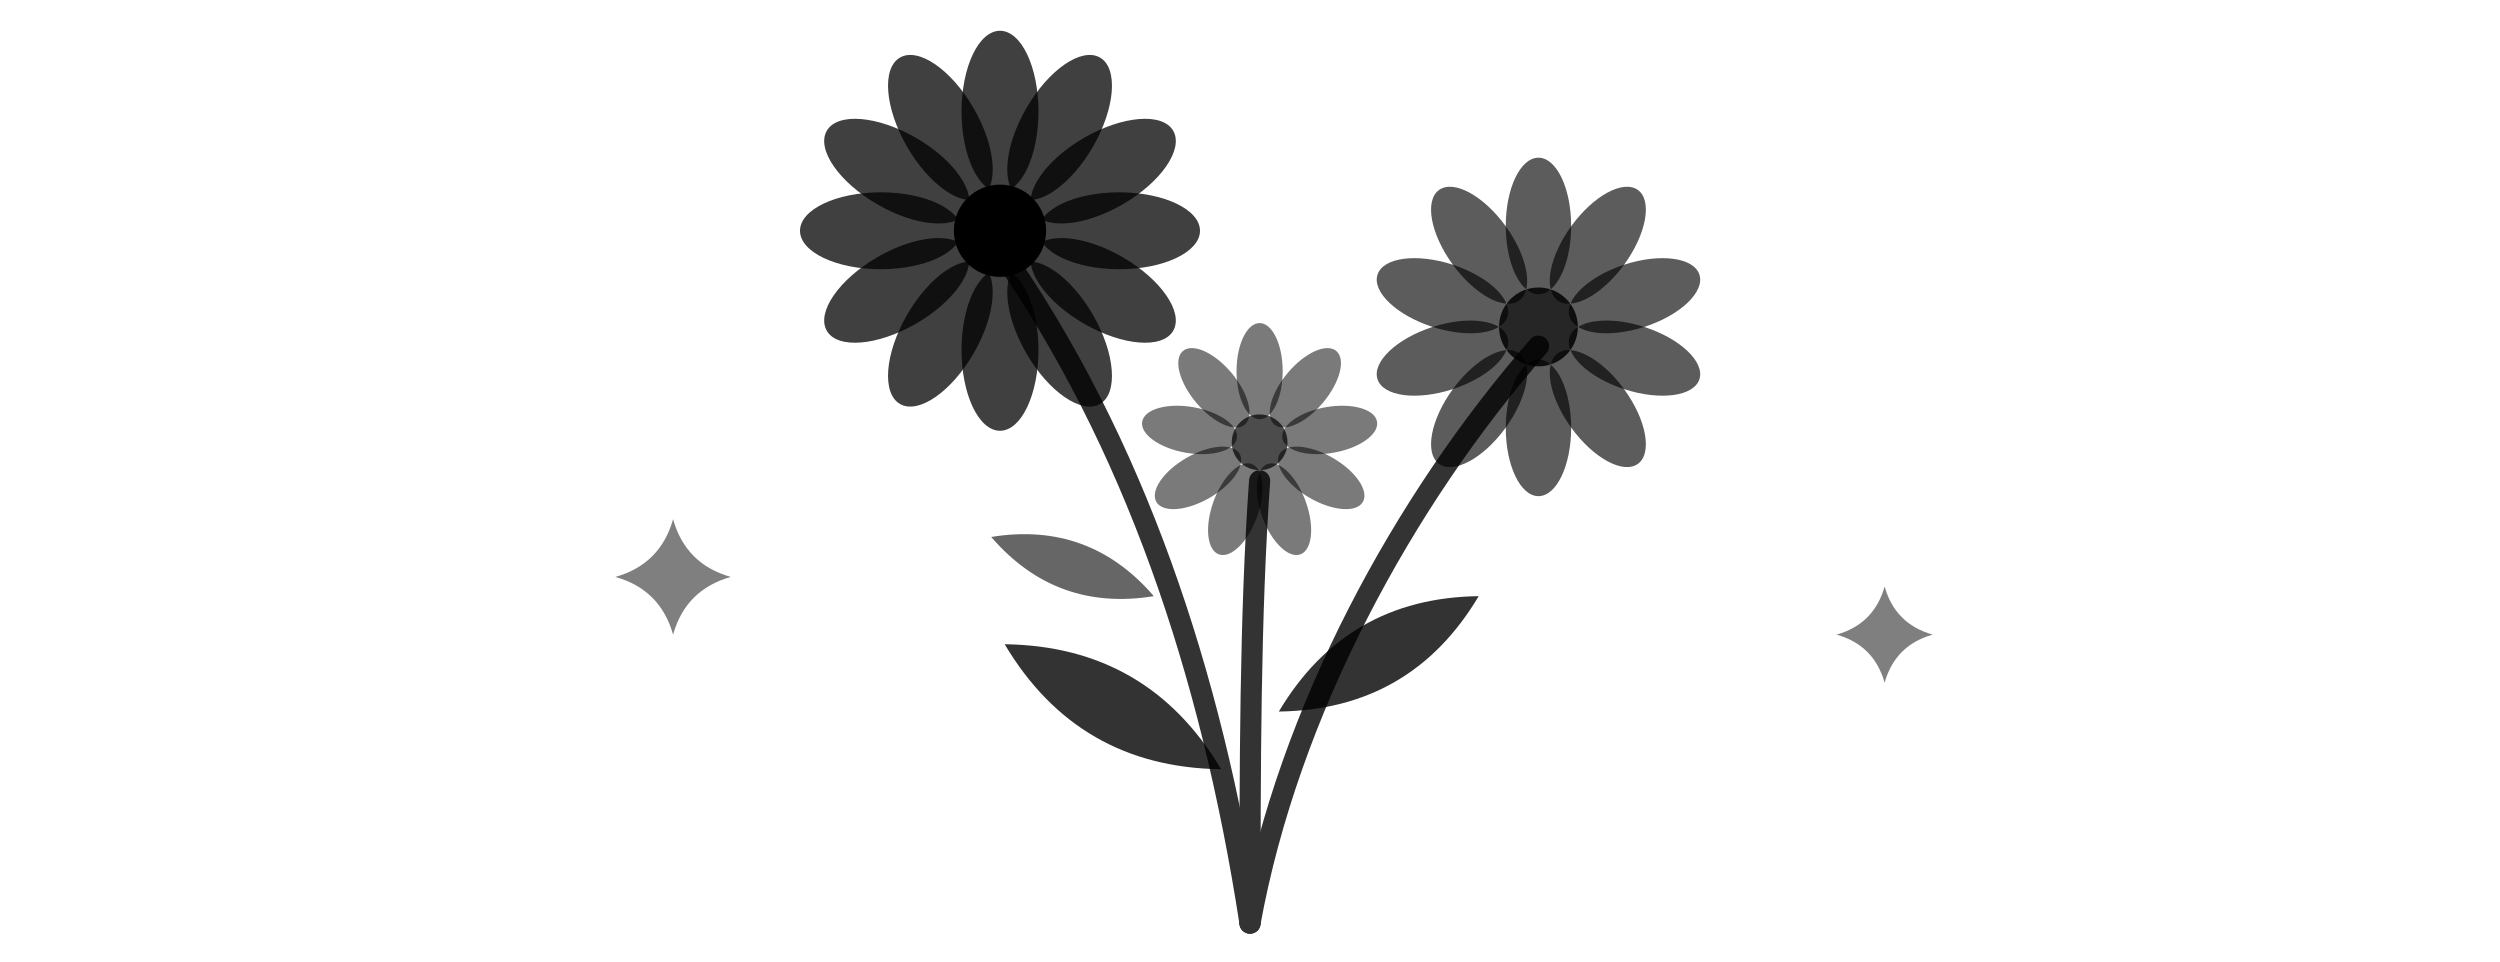
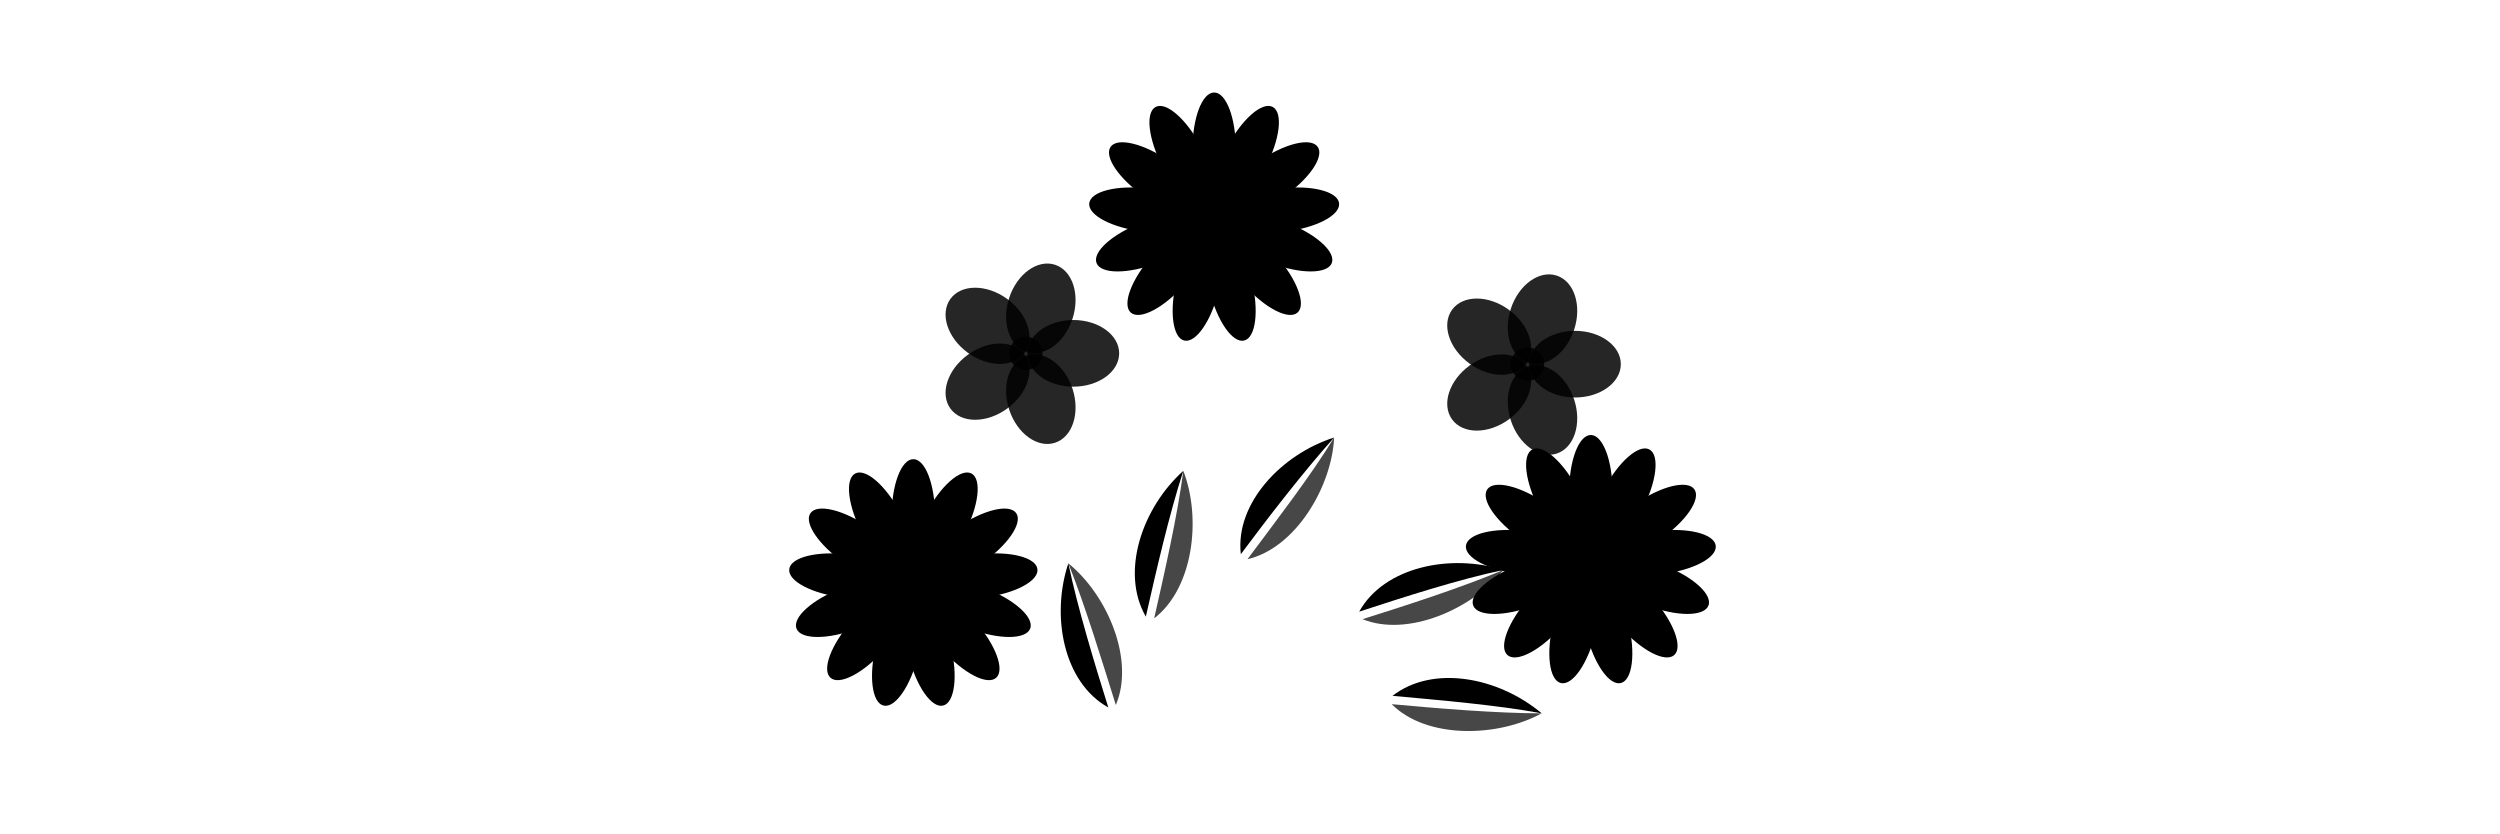
- <svg xmlns="http://www.w3.org/2000/svg" viewBox="0 0 260 100" fill="#000">
-   <g fill="none" stroke="#000" stroke-width="2.2" stroke-linecap="round" opacity=".8">
-     <path d="M130 96 C126 70 118 46 104 26" />
-     <path d="M130 96 C134 74 146 52 160 36" />
-     <path d="M130 96 C130 80 130 64 131 50" />
-   </g>
-   <ellipse cx="104" cy="11.6" rx="4.0" ry="8.4" transform="rotate(0 104 24)" opacity="0.75" />
-   <ellipse cx="104" cy="11.6" rx="4.0" ry="8.4" transform="rotate(30 104 24)" opacity="0.75" />
-   <ellipse cx="104" cy="11.6" rx="4.0" ry="8.4" transform="rotate(60 104 24)" opacity="0.75" />
-   <ellipse cx="104" cy="11.6" rx="4.0" ry="8.4" transform="rotate(90 104 24)" opacity="0.75" />
-   <ellipse cx="104" cy="11.6" rx="4.0" ry="8.4" transform="rotate(120 104 24)" opacity="0.75" />
-   <ellipse cx="104" cy="11.6" rx="4.0" ry="8.4" transform="rotate(150 104 24)" opacity="0.75" />
-   <ellipse cx="104" cy="11.6" rx="4.0" ry="8.4" transform="rotate(180 104 24)" opacity="0.75" />
-   <ellipse cx="104" cy="11.6" rx="4.0" ry="8.4" transform="rotate(210 104 24)" opacity="0.75" />
-   <ellipse cx="104" cy="11.6" rx="4.0" ry="8.4" transform="rotate(240 104 24)" opacity="0.75" />
-   <ellipse cx="104" cy="11.6" rx="4.0" ry="8.4" transform="rotate(270 104 24)" opacity="0.75" />
-   <ellipse cx="104" cy="11.6" rx="4.0" ry="8.4" transform="rotate(300 104 24)" opacity="0.75" />
-   <ellipse cx="104" cy="11.6" rx="4.0" ry="8.4" transform="rotate(330 104 24)" opacity="0.75" />
-   <circle cx="104" cy="24" r="4.8" opacity="1.0" />
-   <ellipse cx="160" cy="23.5" rx="3.4" ry="7.1" transform="rotate(0 160 34)" opacity="0.64" />
-   <ellipse cx="160" cy="23.5" rx="3.4" ry="7.1" transform="rotate(36 160 34)" opacity="0.64" />
-   <ellipse cx="160" cy="23.5" rx="3.4" ry="7.1" transform="rotate(72 160 34)" opacity="0.64" />
-   <ellipse cx="160" cy="23.5" rx="3.4" ry="7.1" transform="rotate(108 160 34)" opacity="0.64" />
-   <ellipse cx="160" cy="23.5" rx="3.4" ry="7.1" transform="rotate(144 160 34)" opacity="0.64" />
-   <ellipse cx="160" cy="23.5" rx="3.4" ry="7.1" transform="rotate(180 160 34)" opacity="0.64" />
-   <ellipse cx="160" cy="23.5" rx="3.4" ry="7.1" transform="rotate(216 160 34)" opacity="0.64" />
-   <ellipse cx="160" cy="23.5" rx="3.4" ry="7.1" transform="rotate(252 160 34)" opacity="0.64" />
-   <ellipse cx="160" cy="23.5" rx="3.4" ry="7.1" transform="rotate(288 160 34)" opacity="0.64" />
-   <ellipse cx="160" cy="23.5" rx="3.4" ry="7.1" transform="rotate(324 160 34)" opacity="0.64" />
-   <circle cx="160" cy="34" r="4.1" opacity="0.85" />
-   <ellipse cx="131" cy="38.6" rx="2.4" ry="5.0" transform="rotate(0 131 46)" opacity="0.52" />
-   <ellipse cx="131" cy="38.6" rx="2.4" ry="5.0" transform="rotate(40 131 46)" opacity="0.52" />
-   <ellipse cx="131" cy="38.6" rx="2.4" ry="5.0" transform="rotate(80 131 46)" opacity="0.52" />
-   <ellipse cx="131" cy="38.6" rx="2.4" ry="5.0" transform="rotate(120 131 46)" opacity="0.52" />
-   <ellipse cx="131" cy="38.6" rx="2.4" ry="5.0" transform="rotate(160 131 46)" opacity="0.52" />
-   <ellipse cx="131" cy="38.6" rx="2.4" ry="5.0" transform="rotate(200 131 46)" opacity="0.52" />
-   <ellipse cx="131" cy="38.6" rx="2.4" ry="5.0" transform="rotate(240 131 46)" opacity="0.52" />
-   <ellipse cx="131" cy="38.6" rx="2.4" ry="5.0" transform="rotate(280 131 46)" opacity="0.52" />
-   <ellipse cx="131" cy="38.6" rx="2.4" ry="5.0" transform="rotate(320 131 46)" opacity="0.52" />
-   <circle cx="131" cy="46" r="2.9" opacity="0.7" />
-   <path d="M0 0 Q13.0 -7.28 26 0 Q13.0 7.28 0 0Z" transform="translate(127.0 80.0) rotate(-150)" opacity="0.8" />
-   <path d="M0 0 Q12.0 -6.72 24 0 Q12.0 6.72 0 0Z" transform="translate(133.0 74.0) rotate(-30)" opacity="0.8" />
-   <path d="M0 0 Q9.0 -5.04 18 0 Q9.0 5.04 0 0Z" transform="translate(120.0 62.0) rotate(-160)" opacity="0.6" />
-   <path d="M70 54 Q71.32 58.68 76 60 Q71.32 61.32 70 66 Q68.68 61.32 64 60 Q68.68 58.68 70 54Z" opacity="0.5" />
-   <path d="M196 61 Q197.1 64.9 201 66 Q197.1 67.1 196 71 Q194.9 67.1 191 66 Q194.9 64.9 196 61Z" opacity="0.5" />
+ <svg xmlns="http://www.w3.org/2000/svg" class="art" viewBox="0 0 300 100" aria-hidden="true" focusable="false">
+   <path class="s" d="M150 96 L150 93.1 L150 90.2 L150 87.3 L149.9 84.3 L149.8 81.4 L149.8 78.5 L149.7 75.6 L149.6 72.7 L149.4 69.8 L149.3 66.8 L149.1 63.9 L149 61 L148.8 58.1 L148.6 55.2 L148.4 52.3 L148.1 49.4 L147.9 46.5 L147.6 43.6 L147.3 40.7 L147.1 37.8 L146.7 34.9 L146.4 32 L146.1 29.1 L145.7 26.2" fill="none" stroke-width="1.4" stroke-linecap="round" stroke-linejoin="round" opacity="0.80" />
+   <path class="l" d="M 148.9 66.5 C 148.2 60.4 153.8 54.5 160.1 52.5 C 156.5 56.5 152.1 62.2 148.9 66.5 Z" />
+   <path class="l" d="M 149.7 67.1 C 155.4 65.8 159.8 58.5 160.1 52.5 C 157.3 57.1 152.9 62.8 149.7 67.1 Z" opacity="0.72" />
+   <ellipse class="t" cx="145.7" cy="17.9" rx="2.6" ry="6.8" transform="rotate(0 145.7 26.2)" opacity="1.00" />
+   <ellipse class="t" cx="145.7" cy="17.9" rx="2.6" ry="6.8" transform="rotate(27.7 145.7 26.2)" opacity="1.00" />
+   <ellipse class="t" cx="145.7" cy="17.9" rx="2.6" ry="6.8" transform="rotate(55.4 145.7 26.2)" opacity="1.00" />
+   <ellipse class="t" cx="145.7" cy="17.9" rx="2.6" ry="6.8" transform="rotate(83.1 145.7 26.2)" opacity="1.00" />
+   <ellipse class="t" cx="145.7" cy="17.9" rx="2.6" ry="6.8" transform="rotate(110.8 145.7 26.2)" opacity="1.00" />
+   <ellipse class="t" cx="145.7" cy="17.9" rx="2.6" ry="6.8" transform="rotate(138.5 145.7 26.2)" opacity="1.00" />
+   <ellipse class="t" cx="145.7" cy="17.9" rx="2.6" ry="6.8" transform="rotate(166.2 145.7 26.2)" opacity="1.00" />
+   <ellipse class="t" cx="145.7" cy="17.9" rx="2.6" ry="6.8" transform="rotate(193.8 145.7 26.2)" opacity="1.00" />
+   <ellipse class="t" cx="145.7" cy="17.9" rx="2.6" ry="6.8" transform="rotate(221.5 145.7 26.2)" opacity="1.00" />
+   <ellipse class="t" cx="145.7" cy="17.9" rx="2.6" ry="6.8" transform="rotate(249.2 145.7 26.2)" opacity="1.00" />
+   <ellipse class="t" cx="145.7" cy="17.9" rx="2.6" ry="6.8" transform="rotate(276.9 145.7 26.2)" opacity="1.00" />
+   <ellipse class="t" cx="145.7" cy="17.9" rx="2.6" ry="6.8" transform="rotate(304.6 145.7 26.2)" opacity="1.00" />
+   <ellipse class="t" cx="145.7" cy="17.9" rx="2.6" ry="6.8" transform="rotate(332.3 145.7 26.2)" opacity="1.00" />
+   <circle class="d" cx="145.7" cy="26.2" r="3.6" opacity="1.00" />
+   <path class="s" d="M150 96 L148.8 93.8 L147.5 91.7 L146.3 89.5 L145.1 87.3 L143.9 85.1 L142.7 82.9 L141.5 80.7 L140.3 78.5 L139.1 76.3 L138 74.1 L136.9 71.8 L135.7 69.6 L134.6 67.4 L133.5 65.1 L132.4 62.9 L131.3 60.6 L130.3 58.4 L129.2 56.1 L128.2 53.8 L127.1 51.6 L126.1 49.3 L125.1 47 L124.1 44.7 L123.1 42.4" fill="none" stroke-width="1.4" stroke-linecap="round" stroke-linejoin="round" opacity="0.80" />
+   <path class="l" d="M 137.5 74 C 134.4 68.6 137.1 60.9 142 56.5 C 140.3 61.7 138.7 68.7 137.5 74 Z" />
+   <path class="l" d="M 138.5 74.2 C 143.2 70.6 144.2 62.2 142 56.5 C 141.3 61.9 139.7 68.9 138.5 74.2 Z" opacity="0.72" />
+   <ellipse class="d" cx="128.8" cy="42.4" rx="5.5" ry="4" transform="rotate(0 128.8 42.4)" opacity="0.85" />
+   <ellipse class="d" cx="124.9" cy="47.9" rx="5.5" ry="4" transform="rotate(72 124.9 47.9)" opacity="0.85" />
+   <ellipse class="d" cx="118.5" cy="45.8" rx="5.5" ry="4" transform="rotate(144 118.5 45.8)" opacity="0.85" />
+   <ellipse class="d" cx="118.5" cy="39.1" rx="5.5" ry="4" transform="rotate(216 118.5 39.1)" opacity="0.85" />
+   <ellipse class="d" cx="124.9" cy="37" rx="5.5" ry="4" transform="rotate(288 124.9 37)" opacity="0.85" />
+   <circle class="d" cx="123.1" cy="42.4" r="2" opacity="0.85" />
+   <path class="s" d="M150 96 L151.3 93.8 L152.6 91.5 L153.9 89.3 L155.2 87.1 L156.5 84.9 L157.9 82.7 L159.2 80.4 L160.6 78.2 L161.9 76 L163.3 73.9 L164.7 71.7 L166.1 69.5 L167.5 67.3 L168.9 65.1 L170.3 63 L171.7 60.8 L173.1 58.7 L174.5 56.5 L176 54.4 L177.4 52.2 L178.9 50.1 L180.4 48 L181.8 45.9 L183.3 43.7" fill="none" stroke-width="1.4" stroke-linecap="round" stroke-linejoin="round" opacity="0.80" />
+   <path class="l" d="M 163.1 73.4 C 166.1 68 174.1 66.4 180.4 68.4 C 175.1 69.5 168.3 71.7 163.1 73.4 Z" />
+   <path class="l" d="M 163.5 74.3 C 168.9 76.5 176.7 73.1 180.4 68.4 C 175.4 70.5 168.6 72.7 163.5 74.3 Z" opacity="0.72" />
+   <ellipse class="d" cx="189" cy="43.7" rx="5.5" ry="4" transform="rotate(0 189 43.7)" opacity="0.85" />
+   <ellipse class="d" cx="185.1" cy="49.2" rx="5.5" ry="4" transform="rotate(72 185.1 49.2)" opacity="0.85" />
+   <ellipse class="d" cx="178.7" cy="47.1" rx="5.5" ry="4" transform="rotate(144 178.7 47.1)" opacity="0.85" />
+   <ellipse class="d" cx="178.7" cy="40.4" rx="5.5" ry="4" transform="rotate(216 178.7 40.4)" opacity="0.85" />
+   <ellipse class="d" cx="185.1" cy="38.3" rx="5.5" ry="4" transform="rotate(288 185.1 38.3)" opacity="0.85" />
+   <circle class="d" cx="183.3" cy="43.7" r="2" opacity="0.85" />
+   <path class="s" d="M150 96 L148.4 94.9 L146.7 93.7 L145.1 92.6 L143.4 91.4 L141.8 90.3 L140.1 89.2 L138.4 88.1 L136.8 87 L135.1 85.9 L133.4 84.8 L131.8 83.7 L130.1 82.6 L128.4 81.5 L126.7 80.5 L125 79.4 L123.3 78.4 L121.6 77.3 L119.9 76.3 L118.2 75.2 L116.5 74.2 L114.8 73.2 L113 72.1 L111.3 71.1 L109.6 70.1" fill="none" stroke-width="1.4" stroke-linecap="round" stroke-linejoin="round" opacity="0.80" />
+   <path class="l" d="M 133 84.9 C 127.6 81.9 126.1 73.9 128.2 67.6 C 129.3 72.9 131.4 79.8 133 84.9 Z" />
+   <path class="l" d="M 133.9 84.6 C 136.2 79.2 132.9 71.4 128.2 67.6 C 130.2 72.6 132.3 79.5 133.9 84.6 Z" opacity="0.72" />
+   <ellipse class="t" cx="109.6" cy="61.9" rx="2.6" ry="6.8" transform="rotate(0 109.6 70.1)" opacity="1.00" />
+   <ellipse class="t" cx="109.6" cy="61.9" rx="2.6" ry="6.8" transform="rotate(27.7 109.6 70.1)" opacity="1.00" />
+   <ellipse class="t" cx="109.6" cy="61.9" rx="2.6" ry="6.8" transform="rotate(55.4 109.6 70.1)" opacity="1.00" />
+   <ellipse class="t" cx="109.6" cy="61.9" rx="2.6" ry="6.8" transform="rotate(83.1 109.6 70.1)" opacity="1.00" />
+   <ellipse class="t" cx="109.6" cy="61.9" rx="2.6" ry="6.8" transform="rotate(110.8 109.6 70.1)" opacity="1.00" />
+   <ellipse class="t" cx="109.6" cy="61.9" rx="2.6" ry="6.8" transform="rotate(138.5 109.6 70.1)" opacity="1.00" />
+   <ellipse class="t" cx="109.6" cy="61.9" rx="2.6" ry="6.8" transform="rotate(166.2 109.6 70.1)" opacity="1.00" />
+   <ellipse class="t" cx="109.6" cy="61.9" rx="2.6" ry="6.8" transform="rotate(193.8 109.6 70.1)" opacity="1.00" />
+   <ellipse class="t" cx="109.6" cy="61.9" rx="2.6" ry="6.8" transform="rotate(221.5 109.6 70.1)" opacity="1.00" />
+   <ellipse class="t" cx="109.6" cy="61.9" rx="2.6" ry="6.8" transform="rotate(249.2 109.6 70.1)" opacity="1.00" />
+   <ellipse class="t" cx="109.6" cy="61.9" rx="2.6" ry="6.8" transform="rotate(276.9 109.6 70.1)" opacity="1.00" />
+   <ellipse class="t" cx="109.6" cy="61.9" rx="2.6" ry="6.8" transform="rotate(304.6 109.6 70.1)" opacity="1.00" />
+   <ellipse class="t" cx="109.6" cy="61.9" rx="2.6" ry="6.8" transform="rotate(332.3 109.6 70.1)" opacity="1.00" />
+   <circle class="d" cx="109.6" cy="70.1" r="3.6" opacity="1.00" />
+   <path class="s" d="M150 96 L151.7 94.8 L153.4 93.6 L155.1 92.4 L156.8 91.2 L158.5 90 L160.2 88.8 L161.9 87.6 L163.7 86.4 L165.4 85.2 L167.1 84 L168.8 82.8 L170.5 81.7 L172.2 80.5 L173.9 79.3 L175.6 78.1 L177.3 76.9 L179 75.7 L180.7 74.5 L182.4 73.3 L184.1 72.1 L185.8 70.9 L187.5 69.7 L189.2 68.5 L190.9 67.3" fill="none" stroke-width="1.4" stroke-linecap="round" stroke-linejoin="round" opacity="0.80" />
+   <path class="l" d="M 167.1 83.5 C 172 79.7 179.9 81.3 185 85.6 C 179.7 84.6 172.5 84 167.1 83.5 Z" />
+   <path class="l" d="M 167 84.5 C 171.2 88.7 179.7 88.5 185 85.6 C 179.6 85.6 172.4 85 167 84.5 Z" opacity="0.72" />
+   <ellipse class="t" cx="190.9" cy="59" rx="2.6" ry="6.8" transform="rotate(0 190.9 67.3)" opacity="1.00" />
+   <ellipse class="t" cx="190.9" cy="59" rx="2.6" ry="6.8" transform="rotate(27.7 190.9 67.3)" opacity="1.00" />
+   <ellipse class="t" cx="190.9" cy="59" rx="2.6" ry="6.8" transform="rotate(55.4 190.9 67.3)" opacity="1.00" />
+   <ellipse class="t" cx="190.9" cy="59" rx="2.6" ry="6.8" transform="rotate(83.1 190.9 67.3)" opacity="1.00" />
+   <ellipse class="t" cx="190.9" cy="59" rx="2.6" ry="6.8" transform="rotate(110.8 190.9 67.3)" opacity="1.00" />
+   <ellipse class="t" cx="190.9" cy="59" rx="2.6" ry="6.8" transform="rotate(138.5 190.9 67.3)" opacity="1.00" />
+   <ellipse class="t" cx="190.9" cy="59" rx="2.6" ry="6.8" transform="rotate(166.2 190.9 67.3)" opacity="1.00" />
+   <ellipse class="t" cx="190.9" cy="59" rx="2.6" ry="6.8" transform="rotate(193.8 190.9 67.3)" opacity="1.00" />
+   <ellipse class="t" cx="190.9" cy="59" rx="2.6" ry="6.8" transform="rotate(221.5 190.9 67.3)" opacity="1.00" />
+   <ellipse class="t" cx="190.9" cy="59" rx="2.6" ry="6.8" transform="rotate(249.2 190.9 67.3)" opacity="1.00" />
+   <ellipse class="t" cx="190.9" cy="59" rx="2.6" ry="6.8" transform="rotate(276.9 190.9 67.3)" opacity="1.00" />
+   <ellipse class="t" cx="190.9" cy="59" rx="2.6" ry="6.8" transform="rotate(304.6 190.9 67.3)" opacity="1.00" />
+   <ellipse class="t" cx="190.9" cy="59" rx="2.6" ry="6.8" transform="rotate(332.3 190.9 67.3)" opacity="1.00" />
+   <circle class="d" cx="190.9" cy="67.3" r="3.6" opacity="1.00" />
</svg>
